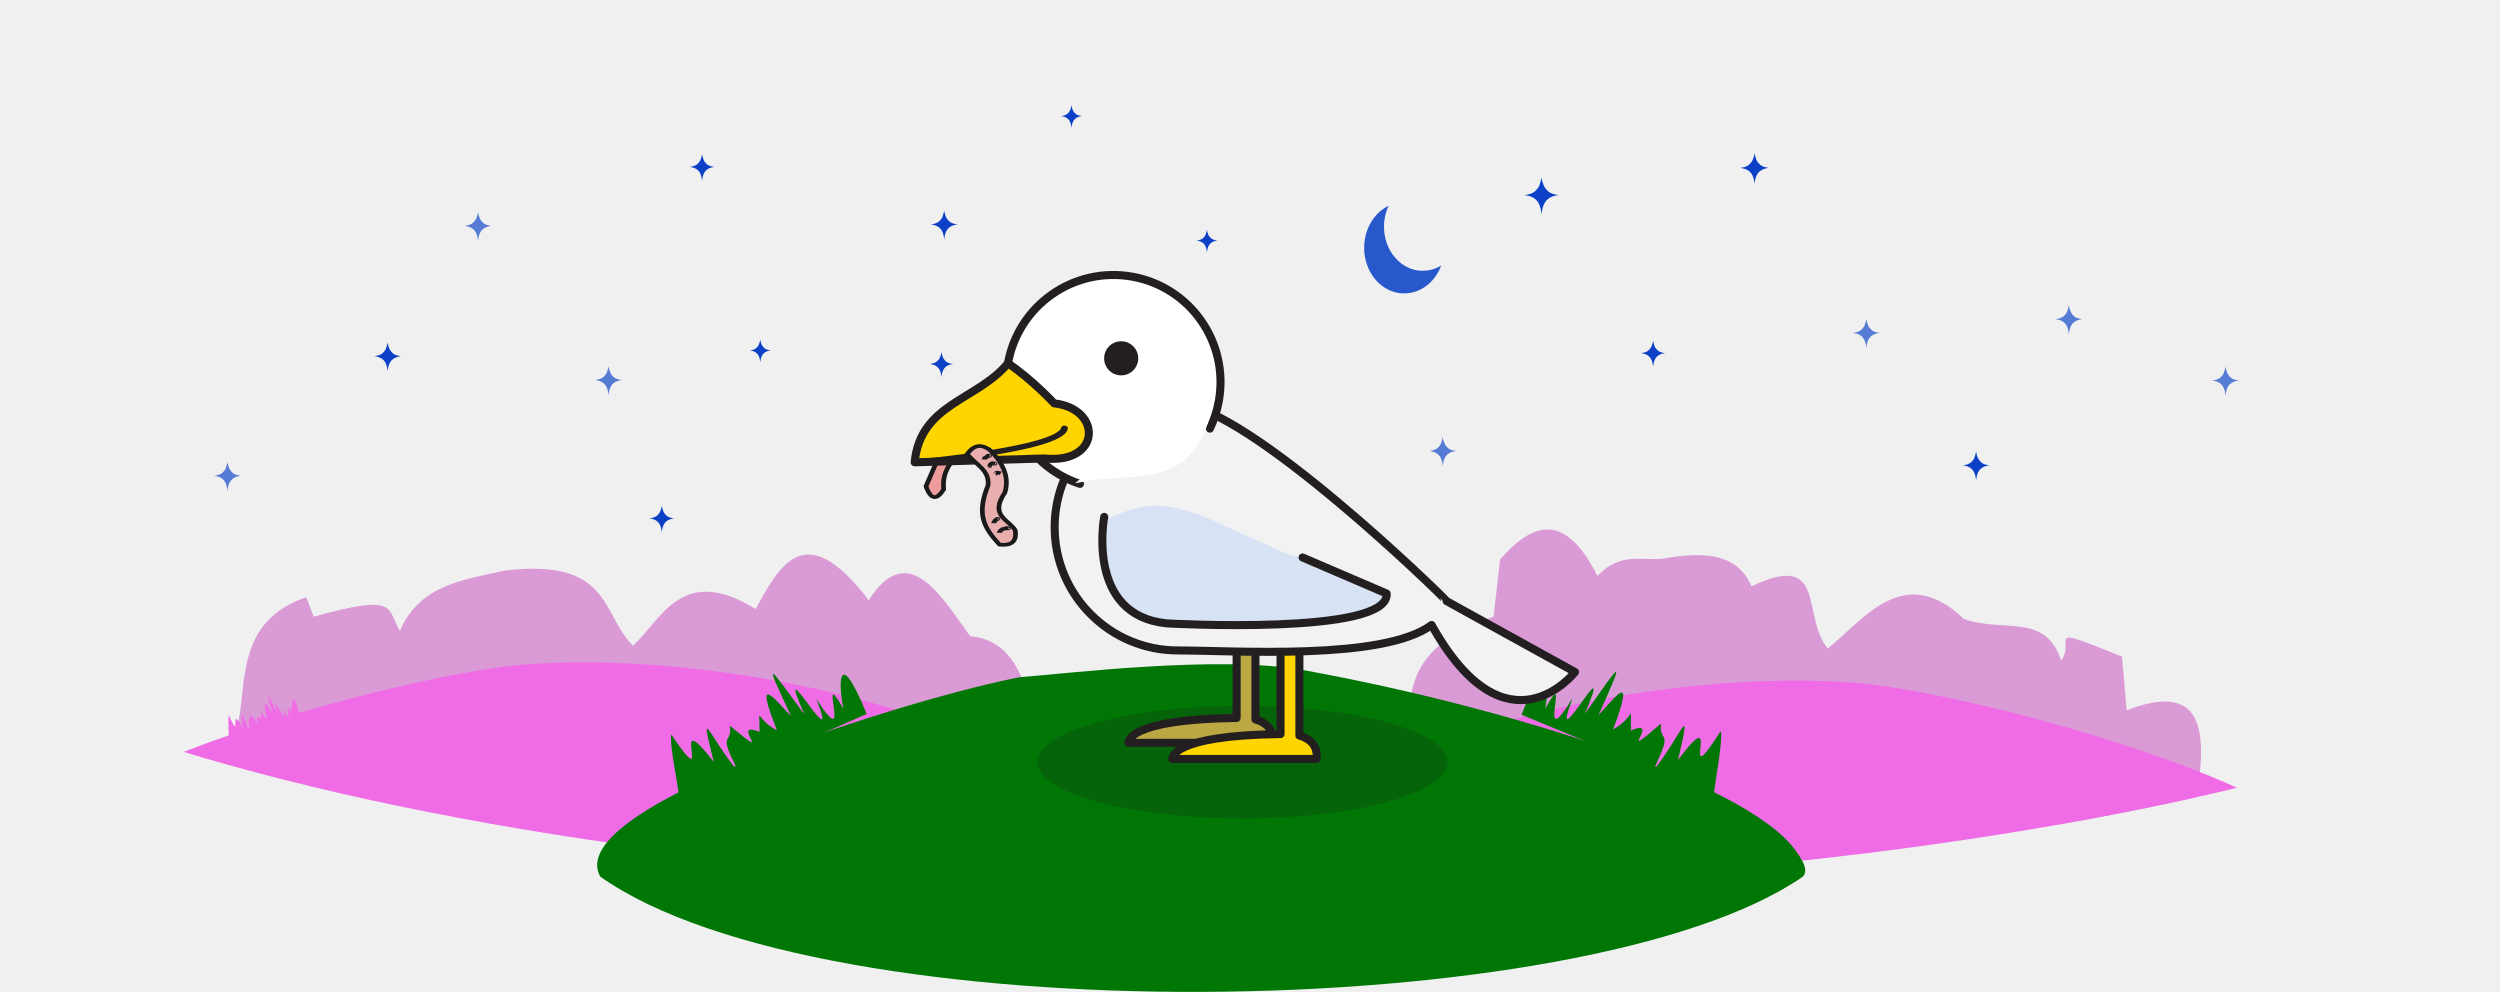
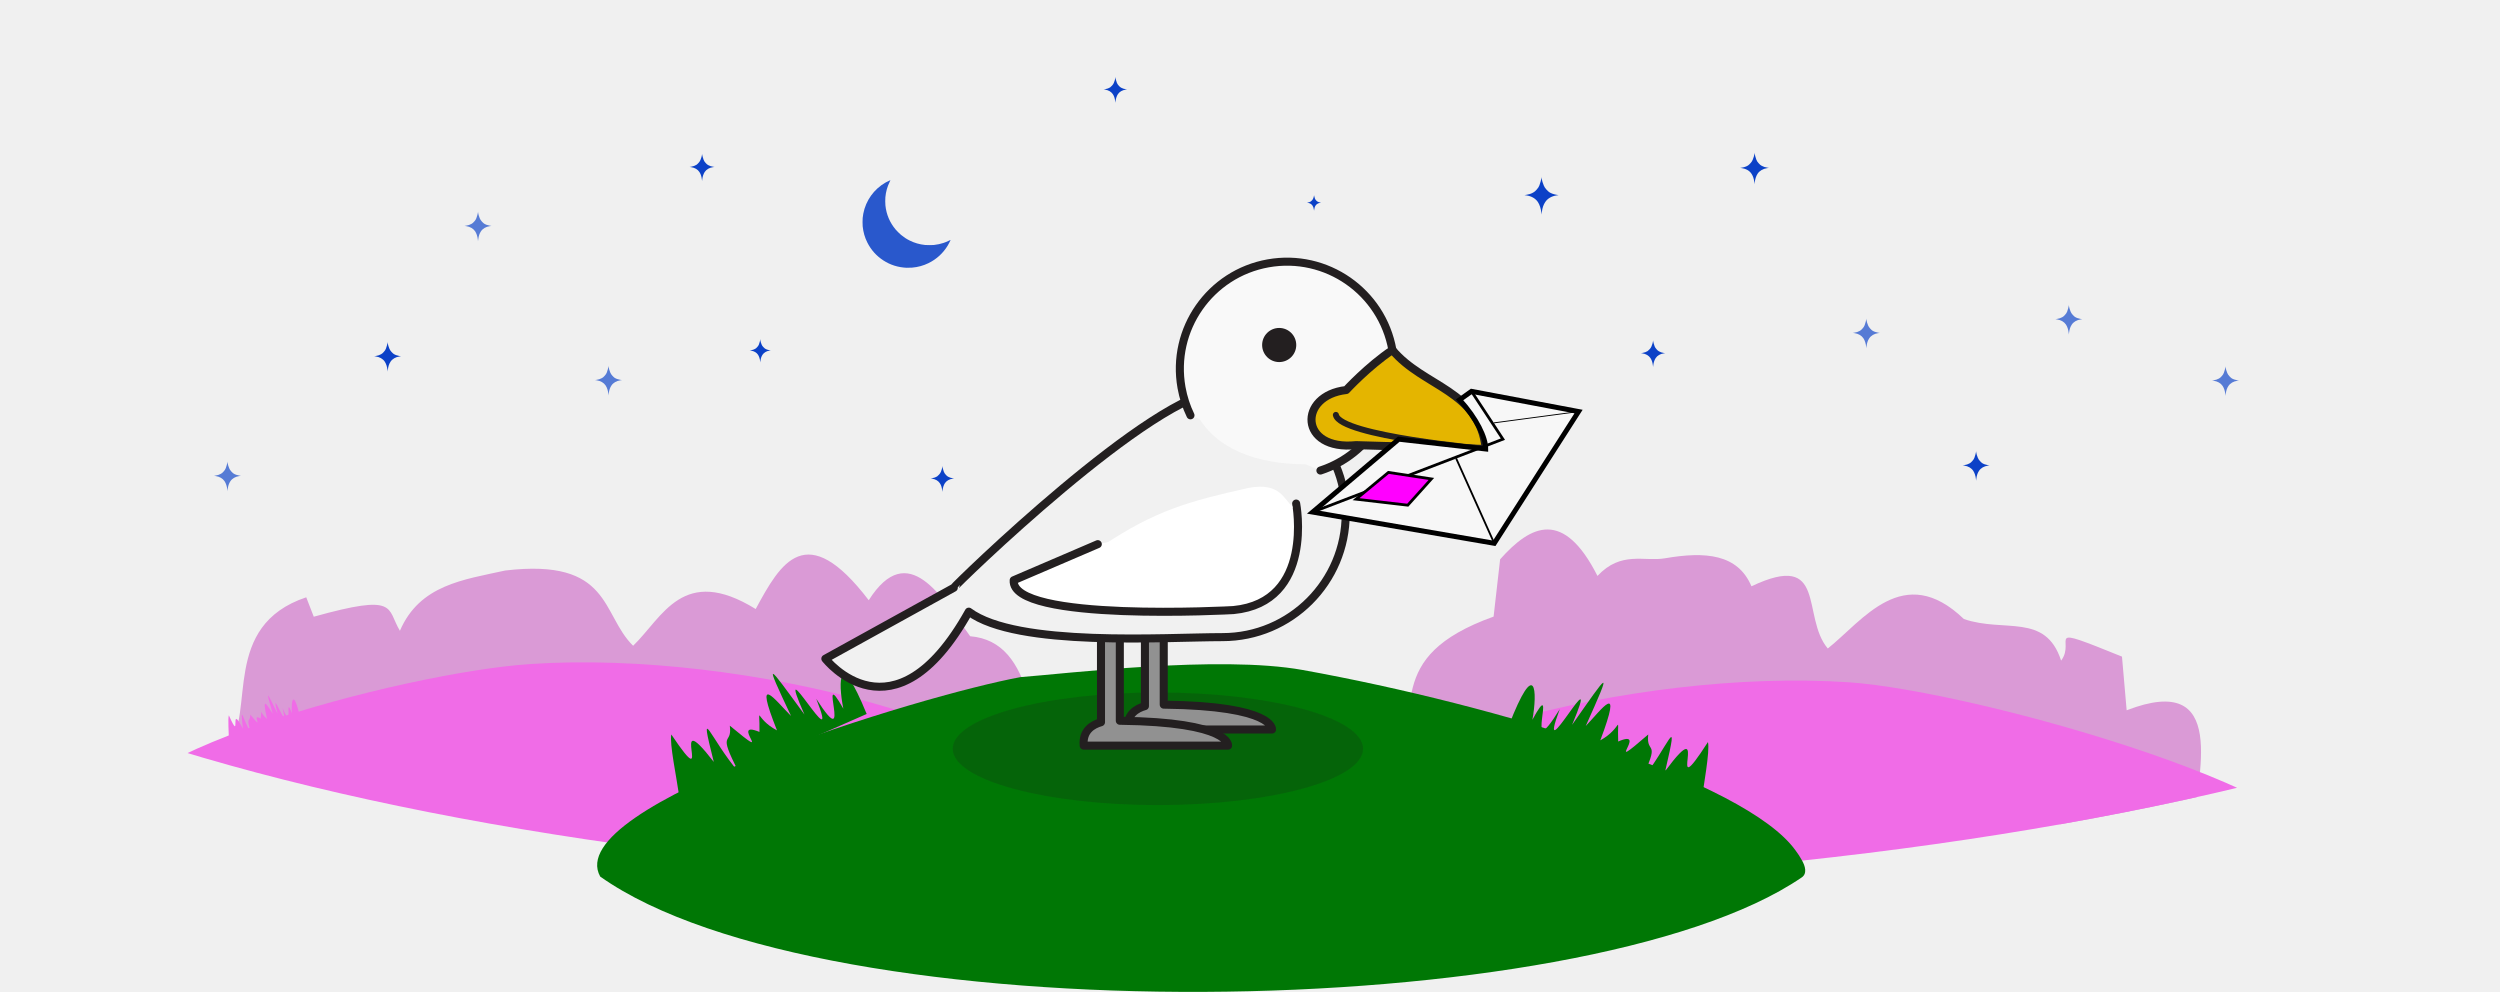
<svg xmlns="http://www.w3.org/2000/svg" width="158.585mm" height="62.92mm" version="1.1" viewBox="0 0 158.585 62.92" id="svg145">
  <defs id="defs11">
    <linearGradient id="linearGradient50606" x1="421.46" x2="458.99" y1="81.216" y2="80.958" gradientTransform="matrix(0.36219,-0.0075634,0.0085593,0.45242,-122.38,55.957)" gradientUnits="userSpaceOnUse">
      <stop stop-color="#d1a448" offset="0" id="stop1" />
      <stop stop-color="#9b7527" stop-opacity=".992" offset="1" id="stop2" />
    </linearGradient>
    <linearGradient id="linearGradient33560" x1="439.64" x2="412.56" y1="53.484" y2="53.871" gradientTransform="matrix(0.36219,-0.0075634,0.0085593,0.45242,-123.44,56.069)" gradientUnits="userSpaceOnUse">
      <stop stop-color="#96312a" offset="0" id="stop3" />
      <stop stop-color="#65211c" stop-opacity=".996" offset="1" id="stop4" />
    </linearGradient>
    <linearGradient id="linearGradient33562" x1="419.65" x2="452.28" y1="64.964" y2="65.351" gradientTransform="matrix(0.36219,-0.0071478,0.0085593,0.42756,-122.85,57.356)" gradientUnits="userSpaceOnUse">
      <stop stop-color="#c33f37" offset="0" id="stop5" />
      <stop stop-color="#b33a33" stop-opacity=".98" offset="1" id="stop6" />
    </linearGradient>
    <linearGradient id="linearGradient15121" x1="367.11" x2="367.22" y1="87.487" y2="90.811" gradientUnits="userSpaceOnUse">
      <stop stop-color="#916f6f" offset="0" id="stop7" />
      <stop stop-color="#685050" stop-opacity=".992" offset="1" id="stop8" />
    </linearGradient>
    <clipPath id="clipPath14">
      <ellipse transform="matrix(0.9996,0.028384,-0.013912,0.9999,0,0)" cx="106.13" cy="91.443" rx="117.86" ry="38.66" fill="#00ffff" stroke-width="0.322" id="ellipse8" />
    </clipPath>
    <filter id="filter37" x="0" y="0" width="1" height="1" color-interpolation-filters="sRGB">
      <feColorMatrix values="1 0 0 -0.186 -0 0 1 0 -0.186 -0 0 0 1 -0.186 -0 0 0 0 1 0" id="feColorMatrix8" />
    </filter>
    <filter id="filter38" x="-0.009" y="-0.008" width="1.017" height="1.008" color-interpolation-filters="sRGB">
      <feColorMatrix values="1 0 0 -0.186 -0 0 1 0 -0.186 -0 0 0 1 -0.186 -0 0 0 0 1 0" id="feColorMatrix9" />
    </filter>
    <filter id="filter39" x="0" y="0" width="1" height="1" color-interpolation-filters="sRGB">
      <feColorMatrix values="1 0 0 -0.156 -0 0 1 0 -0.156 -0 0 0 1 -0.156 -0 0 0 0 1 0" id="feColorMatrix10" />
    </filter>
    <filter id="filter40" x="-0.002" y="-0.001" width="1.004" height="1.003" color-interpolation-filters="sRGB">
      <feColorMatrix values="1 0 0 -0.156 -0 0 1 0 -0.156 -0 0 0 1 -0.156 -0 0 0 0 1 0" id="feColorMatrix11" />
    </filter>
  </defs>
  <g transform="matrix(0.8794169,0,0,1,-11.67426,-42.159)" style="mix-blend-mode:difference" id="g33">
    <ellipse cx="103.44" cy="70.321" rx="90.165" ry="28.162" fill-opacity="0.8" stroke-width="0.24" id="ellipse11" />
    <g transform="matrix(0.92895,-0.020679,0.012925,0.72824,6.7956,3.7091)" clip-path="url(#clipPath14)" fill="#32c63d" id="g16">
      <path d="m 80.205,119.5 c 0.783,-2.441 0.814,-1.175 0.656,-0.19 0.78,-1.756 -0.323,1.803 0.762,-0.354 -0.751,2.427 1.272,-2.153 0.332,0.564 1.046,-1.826 1.165,-2.081 0.377,0.052 0.445,-0.571 1.068,-1.639 0.396,0.517 0.642,-0.431 0.478,-0.979 0.494,0.055 0.883,-0.466 -0.516,1.208 0.834,-0.225 -0.08,0.76 0.385,0.107 -0.258,1.684 0.82,-1.218 1.152,-2.635 0.71,-0.383 1.361,-2.249 -0.091,1.458 1.195,-0.986 0.055,0.325 -0.147,1.538 -0.222,2.224" fill="#32c63d" stroke-opacity="0" id="path11" />
      <path d="m 23.066,118.44 c 2.126,-2.885 -0.434,-10.488 6.218,-12.782 l 0.561,1.707 c 6.613,-1.872 5.638,-0.581 6.669,1.415 1.596,-3.97 5.014,-4.304 8.244,-5.015 8.277,-0.863 7.39,4.034 9.84,6.833 2.333,-2.424 3.966,-6.993 9.558,-2.928 1.993,-3.972 4.021,-7.799 8.785,-0.517 3.146,-5.34 5.711,-0.057 7.828,3.358 5.09,0.63 4.705,8.577 6.31,15.75 z" fill="#16561a" stroke-width="0.322" id="path12" />
-       <path d="m 9.068,127.45 c -2.636,-6.32 27.569,-15.03 37.542,-15.489 16.721,-0.762 39.3,6.662 44.083,15.534 0.3,0.556 0.169,0.313 0.385,0.783 0.286,0.622 0.38,1.277 -0.005,1.581 -14.96,12.445 -66.933,11.824 -82.006,-2.41 z" fill="#008409" id="path13" />
+       <path d="M 14.12,125.564 C 11.483,119.243 36.637,112.42 46.61,111.961 c 16.721,-0.762 39.3,6.662 44.083,15.534 0.3,0.556 0.169,0.313 0.385,0.783 0.286,0.622 0.38,1.277 -0.005,1.581 -14.96,12.445 -53.265,11.987 -68.338,-2.248 z" fill="#008409" id="path13" />
      <path d="m 28.658,116.04 c -0.509,-2.559 -0.678,-1.312 -0.629,-0.308 -0.581,-1.88 0.124,1.843 -0.716,-0.49 0.48,2.539 -1.025,-2.363 -0.391,0.497 -0.838,-1.998 -0.927,-2.273 -0.379,-0.017 -0.379,-0.646 -0.879,-1.817 -0.448,0.439 -0.589,-0.543 -0.367,-1.056 -0.495,-0.036 -0.824,-0.622 0.38,1.29 -0.802,-0.375 -0.004,0.767 -0.393,0.035 0.073,1.714 -0.679,-1.355 -0.854,-2.819 -0.661,-0.508 -1.103,-2.475 -0.069,1.46 -1.076,-1.194 -0.09,0.312 -0.022,1.549 -0.022,2.242" fill="#008409" stroke-opacity="0" id="path14" />
      <path d="m 175.32,130.53 c 0.637,-5.357 3.063,-14.217 -4.875,-11.022 l -0.298,-4.683 c -6.345,-3.085 -3.494,-1.569 -4.729,0.215 -1.153,-4.227 -4.376,-2.532 -7.497,-3.837 -4.628,-5.196 -7.874,-0.048 -10.6,2.267 -2.049,-2.835 0.123,-8.568 -5.849,-5.585 -1.02,-2.839 -3.526,-3.15 -6.672,-2.63 -1.623,0.268 -3.396,-0.764 -5.267,1.387 -2.54,-5.873 -5.073,-4.645 -7.536,-1.66 l -0.576,4.974 c -8.861,3.295 -5.438,8.303 -7.939,12.966 z" fill="#16561a" stroke-width="0.322" id="path15" />
      <path d="m 185.95,134.06 c 2.81,-6.166 -27.129,-16.584 -37.082,-17.608 -16.687,-1.711 -39.454,4.425 -44.481,13.02 -0.315,0.538 -0.177,0.303 -0.407,0.761 -0.303,0.605 -0.415,1.255 -0.039,1.581 14.602,13.284 66.552,15.615 82.008,2.247 z" fill="#008409" id="path16" />
    </g>
    <g transform="translate(-0.69493,-5.1774)" fill="#fbc02d" style="mix-blend-mode:difference" id="g32">
-       <path d="m 115.156,65.949 c -0.543,-0.025 -1.034,-0.181 -1.471,-0.467 -0.441,-0.288 -0.779,-0.669 -1.015,-1.141 -0.159,-0.32 -0.251,-0.643 -0.291,-1.023 -0.01,-0.097 -0.01,-0.435 0,-0.527 0.013,-0.119 0.025,-0.202 0.04,-0.281 0.158,-0.827 0.669,-1.545 1.402,-1.968 0.069,-0.04 0.298,-0.154 0.309,-0.154 0.004,0 -0.018,0.051 -0.049,0.114 -0.15,0.31 -0.236,0.617 -0.271,0.972 -0.011,0.117 -0.01,0.405 0.003,0.524 0.062,0.577 0.274,1.077 0.644,1.524 0.066,0.08 0.259,0.272 0.343,0.341 0.183,0.151 0.344,0.257 0.545,0.357 0.313,0.156 0.614,0.243 0.974,0.283 0.095,0.01 0.469,0.01 0.553,2.07e-4 0.24,-0.029 0.411,-0.066 0.602,-0.129 0.121,-0.04 0.205,-0.075 0.337,-0.139 0.113,-0.055 0.119,-0.057 0.114,-0.042 -0.015,0.043 -0.128,0.263 -0.177,0.344 -0.293,0.487 -0.709,0.87 -1.216,1.118 -0.326,0.159 -0.67,0.254 -1.033,0.284 -0.085,0.007 -0.278,0.012 -0.343,0.009 z" opacity="0.792" stroke-width="0.007" id="path17" />
+       <path d="m 79.37,64.323 c -0.62,-0.025 -1.182,-0.181 -1.681,-0.467 -0.504,-0.288 -0.891,-0.669 -1.16,-1.141 -0.182,-0.32 -0.287,-0.643 -0.333,-1.023 -0.012,-0.097 -0.011,-0.435 0,-0.527 0.015,-0.119 0.029,-0.202 0.046,-0.281 0.181,-0.827 0.765,-1.545 1.602,-1.968 0.078,-0.04 0.341,-0.154 0.354,-0.154 0.004,0 -0.021,0.051 -0.056,0.114 -0.172,0.31 -0.27,0.617 -0.309,0.972 -0.013,0.117 -0.011,0.405 0.004,0.524 0.071,0.577 0.313,1.077 0.736,1.524 0.076,0.08 0.296,0.272 0.391,0.341 0.209,0.151 0.393,0.257 0.622,0.357 0.358,0.156 0.701,0.243 1.113,0.283 0.109,0.01 0.535,0.01 0.632,2.07e-4 0.275,-0.029 0.47,-0.066 0.688,-0.129 0.138,-0.04 0.234,-0.075 0.385,-0.139 0.129,-0.055 0.136,-0.057 0.13,-0.042 -0.017,0.043 -0.146,0.263 -0.202,0.344 -0.335,0.487 -0.811,0.87 -1.39,1.118 -0.372,0.159 -0.766,0.254 -1.18,0.284 -0.097,0.007 -0.317,0.012 -0.392,0.009 z" opacity="0.792" stroke-width="0.008" id="path17" />
      <path d="m 125.15,60.837 c -0.027,-0.26 -0.122,-0.519 -0.254,-0.691 -0.169,-0.22 -0.459,-0.368 -0.809,-0.412 l -0.156,-0.02 0.142,-0.02 c 0.193,-0.027 0.331,-0.067 0.481,-0.139 0.101,-0.049 0.153,-0.087 0.258,-0.191 0.111,-0.111 0.141,-0.151 0.2,-0.273 0.329,-0.821 -0.021,-0.679 0.314,0.014 0.05,0.101 0.09,0.155 0.184,0.249 0.066,0.066 0.16,0.143 0.207,0.171 0.125,0.073 0.315,0.134 0.509,0.164 l 0.169,0.026 -0.148,0.018 c -0.354,0.044 -0.648,0.195 -0.815,0.418 -0.133,0.178 -0.204,0.358 -0.245,0.631 l -0.025,0.167 z" opacity="0.909" stroke-width="0.015" id="path18" />
      <path d="M 68.8,70.26 C 68.784,70.1 68.725,69.94 68.643,69.834 68.539,69.698 68.36,69.607 68.144,69.58 L 68.048,69.567 68.135,69.555 c 0.119,-0.016 0.204,-0.041 0.297,-0.086 0.062,-0.03 0.094,-0.053 0.159,-0.118 0.069,-0.068 0.087,-0.093 0.123,-0.168 0.203,-0.506 -0.013,-0.419 0.194,0.009 0.031,0.062 0.055,0.095 0.114,0.153 0.041,0.041 0.098,0.088 0.128,0.105 0.077,0.045 0.194,0.083 0.314,0.101 l 0.104,0.016 -0.091,0.012 c -0.218,0.027 -0.399,0.12 -0.503,0.258 -0.082,0.11 -0.126,0.221 -0.151,0.389 l -0.016,0.103 z" opacity="0.909" stroke-width="0.012" id="path19" />
      <path d="m 41.921,70.818 c -0.021,-0.204 -0.096,-0.408 -0.2,-0.544 -0.133,-0.174 -0.361,-0.29 -0.637,-0.325 l -0.123,-0.015 0.111,-0.015 c 0.152,-0.021 0.26,-0.052 0.379,-0.109 0.08,-0.038 0.12,-0.068 0.203,-0.15 0.088,-0.087 0.111,-0.119 0.157,-0.215 0.259,-0.646 -0.016,-0.535 0.247,0.011 0.039,0.079 0.071,0.122 0.145,0.196 0.052,0.052 0.126,0.113 0.163,0.135 0.098,0.058 0.248,0.106 0.401,0.129 l 0.133,0.02 -0.117,0.014 c -0.279,0.035 -0.51,0.153 -0.642,0.329 -0.105,0.14 -0.16,0.282 -0.193,0.497 l -0.02,0.131 z" opacity="0.909" stroke-width="0.012" id="path20" />
-       <path d="m 81.89,71.2 c 0.018,-0.178 0.084,-0.356 0.174,-0.474 0.116,-0.151 0.315,-0.252 0.555,-0.283 L 82.727,70.429 82.63,70.416 c -0.132,-0.018 -0.227,-0.046 -0.33,-0.095 -0.07,-0.033 -0.105,-0.059 -0.177,-0.131 -0.076,-0.076 -0.097,-0.104 -0.137,-0.187 -0.226,-0.563 0.014,-0.466 -0.216,0.009 -0.034,0.069 -0.062,0.106 -0.127,0.171 -0.046,0.045 -0.11,0.098 -0.142,0.117 -0.086,0.05 -0.216,0.092 -0.35,0.112 l -0.116,0.017 0.102,0.013 c 0.243,0.031 0.444,0.134 0.559,0.287 0.092,0.122 0.14,0.246 0.168,0.433 l 0.017,0.114 z" opacity="0.909" stroke-width="0.01" id="path21" />
+       <path d="m 81.956,78.458 c 0.018,-0.178 0.084,-0.356 0.174,-0.474 0.116,-0.151 0.315,-0.252 0.555,-0.283 l 0.107,-0.014 -0.097,-0.013 c -0.132,-0.018 -0.227,-0.046 -0.33,-0.095 -0.07,-0.033 -0.105,-0.059 -0.177,-0.131 -0.076,-0.076 -0.097,-0.104 -0.137,-0.187 -0.226,-0.563 0.014,-0.466 -0.216,0.009 -0.034,0.069 -0.062,0.106 -0.127,0.171 -0.046,0.045 -0.11,0.098 -0.142,0.117 -0.086,0.05 -0.216,0.092 -0.35,0.112 l -0.116,0.017 0.102,0.013 c 0.243,0.031 0.444,0.134 0.559,0.287 0.092,0.122 0.14,0.246 0.168,0.433 l 0.017,0.114 z" opacity="0.909" stroke-width="0.01" id="path21" />
      <path d="m 64.621,58.743 c 0.019,-0.189 0.088,-0.377 0.185,-0.502 0.123,-0.16 0.333,-0.267 0.588,-0.3 l 0.114,-0.015 -0.103,-0.014 c -0.14,-0.019 -0.24,-0.048 -0.35,-0.101 -0.074,-0.035 -0.111,-0.063 -0.187,-0.139 -0.081,-0.08 -0.103,-0.11 -0.145,-0.198 -0.239,-0.597 0.015,-0.494 -0.228,0.01 -0.036,0.073 -0.065,0.113 -0.134,0.181 -0.048,0.048 -0.116,0.104 -0.151,0.124 -0.091,0.053 -0.229,0.098 -0.37,0.119 l -0.123,0.019 0.108,0.014 c 0.258,0.032 0.471,0.142 0.592,0.304 0.097,0.129 0.148,0.26 0.178,0.459 l 0.018,0.121 z" opacity="0.909" stroke-width="0.016" id="path22" />
      <path d="m 140.54,58.93 c 0.022,-0.218 0.102,-0.436 0.214,-0.58 0.142,-0.185 0.385,-0.309 0.68,-0.347 l 0.131,-0.017 -0.119,-0.016 c -0.162,-0.022 -0.278,-0.056 -0.404,-0.117 -0.085,-0.041 -0.128,-0.073 -0.216,-0.16 -0.094,-0.093 -0.119,-0.127 -0.168,-0.229 -0.276,-0.69 0.017,-0.571 -0.264,0.012 -0.042,0.085 -0.075,0.13 -0.155,0.209 -0.056,0.056 -0.134,0.12 -0.174,0.144 -0.105,0.062 -0.265,0.113 -0.428,0.137 l -0.142,0.021 0.125,0.016 c 0.298,0.037 0.544,0.164 0.685,0.351 0.112,0.149 0.171,0.301 0.206,0.53 l 0.021,0.14 z" opacity="0.909" stroke-width="0.021" id="path23" />
      <path d="m 133.22,70.536 c 0.019,-0.184 0.086,-0.367 0.18,-0.49 0.12,-0.156 0.325,-0.261 0.573,-0.292 l 0.111,-0.014 -0.1,-0.014 c -0.136,-0.019 -0.234,-0.047 -0.341,-0.099 -0.072,-0.035 -0.108,-0.061 -0.183,-0.135 -0.079,-0.078 -0.1,-0.107 -0.142,-0.193 -0.233,-0.582 0.014,-0.481 -0.223,0.01 -0.035,0.071 -0.064,0.11 -0.131,0.176 -0.047,0.047 -0.113,0.101 -0.147,0.121 -0.088,0.052 -0.223,0.095 -0.361,0.116 l -0.12,0.018 0.105,0.013 c 0.251,0.031 0.459,0.138 0.578,0.296 0.095,0.126 0.144,0.254 0.174,0.447 l 0.018,0.118 z" opacity="0.909" stroke-width="0.016" id="path24" />
      <path d="m 156.5,77.742 c -0.021,-0.204 -0.096,-0.408 -0.2,-0.544 -0.133,-0.174 -0.361,-0.29 -0.637,-0.325 l -0.123,-0.015 0.111,-0.015 c 0.152,-0.021 0.26,-0.052 0.379,-0.109 0.08,-0.038 0.12,-0.068 0.203,-0.15 0.088,-0.087 0.111,-0.119 0.157,-0.215 0.259,-0.646 -0.016,-0.535 0.247,0.011 0.039,0.079 0.071,0.122 0.145,0.196 0.052,0.052 0.126,0.113 0.163,0.135 0.098,0.058 0.248,0.106 0.401,0.129 l 0.133,0.02 -0.117,0.014 c -0.279,0.035 -0.51,0.153 -0.642,0.329 -0.105,0.14 -0.16,0.282 -0.193,0.497 l -0.02,0.131 z" opacity="0.909" stroke-width="0.012" id="path25" />
      <g fill-opacity="0.672" stroke-width="0.012" id="g31">
        <path d="m 163.19,68.468 c -0.021,-0.204 -0.096,-0.408 -0.2,-0.544 -0.133,-0.173 -0.361,-0.29 -0.637,-0.325 l -0.123,-0.016 0.112,-0.015 c 0.152,-0.021 0.26,-0.052 0.379,-0.109 0.08,-0.038 0.12,-0.068 0.203,-0.15 0.088,-0.087 0.111,-0.119 0.157,-0.215 0.259,-0.646 -0.016,-0.535 0.247,0.011 0.039,0.079 0.071,0.122 0.145,0.196 0.052,0.052 0.126,0.113 0.163,0.135 0.098,0.058 0.248,0.106 0.401,0.129 l 0.133,0.02 -0.117,0.014 c -0.279,0.035 -0.51,0.153 -0.642,0.329 -0.105,0.14 -0.16,0.282 -0.193,0.497 l -0.02,0.131 z" opacity="0.909" id="path26" />
        <path d="m 148.58,69.338 c -0.021,-0.204 -0.096,-0.408 -0.2,-0.544 -0.133,-0.173 -0.361,-0.29 -0.637,-0.325 l -0.123,-0.016 0.112,-0.015 c 0.152,-0.021 0.26,-0.052 0.379,-0.109 0.08,-0.038 0.12,-0.068 0.203,-0.15 0.088,-0.087 0.111,-0.119 0.157,-0.215 0.259,-0.646 -0.016,-0.535 0.247,0.011 0.039,0.079 0.071,0.122 0.145,0.196 0.052,0.052 0.126,0.113 0.163,0.135 0.098,0.058 0.248,0.106 0.401,0.129 l 0.133,0.02 -0.117,0.014 c -0.279,0.035 -0.51,0.153 -0.642,0.329 -0.105,0.14 -0.16,0.282 -0.193,0.497 l -0.02,0.131 z" opacity="0.909" id="path27" />
        <path d="M 57.853,72.33 C 57.832,72.126 57.757,71.922 57.653,71.786 57.52,71.613 57.292,71.497 57.016,71.462 l -0.123,-0.016 0.112,-0.015 c 0.152,-0.021 0.26,-0.052 0.379,-0.109 0.08,-0.038 0.12,-0.068 0.203,-0.15 0.088,-0.087 0.111,-0.119 0.157,-0.215 0.259,-0.646 -0.016,-0.535 0.247,0.011 0.039,0.079 0.071,0.122 0.145,0.196 0.052,0.052 0.126,0.113 0.163,0.135 0.098,0.058 0.248,0.106 0.401,0.129 l 0.133,0.02 -0.117,0.014 c -0.279,0.035 -0.51,0.153 -0.642,0.329 -0.105,0.14 -0.16,0.282 -0.193,0.497 l -0.02,0.131 z" opacity="0.909" id="path28" />
        <path d="M 30.366,78.403 C 30.345,78.199 30.27,77.995 30.166,77.859 30.033,77.686 29.805,77.57 29.529,77.535 l -0.123,-0.016 0.112,-0.015 c 0.152,-0.021 0.26,-0.052 0.379,-0.109 0.08,-0.038 0.12,-0.068 0.203,-0.15 0.088,-0.087 0.111,-0.119 0.157,-0.215 0.259,-0.646 -0.016,-0.535 0.247,0.011 0.039,0.079 0.071,0.122 0.145,0.196 0.052,0.052 0.126,0.113 0.163,0.135 0.098,0.058 0.248,0.106 0.401,0.129 l 0.133,0.02 -0.117,0.014 c -0.279,0.035 -0.51,0.153 -0.642,0.329 -0.105,0.14 -0.16,0.282 -0.193,0.497 l -0.02,0.131 z" opacity="0.909" id="path29" />
        <path d="M 48.44,62.55 C 48.419,62.346 48.344,62.142 48.24,62.006 48.107,61.833 47.879,61.717 47.603,61.682 l -0.123,-0.016 0.112,-0.015 c 0.152,-0.021 0.26,-0.052 0.379,-0.109 0.08,-0.038 0.12,-0.068 0.203,-0.15 0.088,-0.087 0.111,-0.119 0.157,-0.215 0.259,-0.646 -0.016,-0.535 0.247,0.011 0.039,0.079 0.071,0.122 0.145,0.196 0.052,0.052 0.126,0.113 0.163,0.135 0.098,0.058 0.248,0.106 0.401,0.129 l 0.133,0.02 -0.117,0.014 c -0.279,0.035 -0.51,0.153 -0.642,0.329 -0.105,0.14 -0.16,0.282 -0.193,0.497 l -0.02,0.131 z" opacity="0.909" id="path30" />
        <path d="m 174.49,72.36 c -0.021,-0.204 -0.096,-0.408 -0.2,-0.544 -0.133,-0.173 -0.361,-0.29 -0.637,-0.325 l -0.123,-0.016 0.112,-0.015 c 0.152,-0.021 0.26,-0.052 0.379,-0.109 0.08,-0.038 0.12,-0.068 0.203,-0.15 0.088,-0.087 0.111,-0.119 0.157,-0.215 0.259,-0.646 -0.016,-0.535 0.247,0.011 0.039,0.079 0.071,0.122 0.145,0.196 0.052,0.052 0.126,0.113 0.163,0.135 0.098,0.058 0.248,0.106 0.401,0.129 l 0.133,0.02 -0.117,0.014 c -0.279,0.035 -0.51,0.153 -0.642,0.329 -0.105,0.14 -0.16,0.282 -0.193,0.497 l -0.02,0.131 z" opacity="0.909" id="path31" />
-         <path d="m 118.027,76.829 c -0.021,-0.204 -0.096,-0.408 -0.2,-0.544 -0.133,-0.173 -0.361,-0.29 -0.637,-0.325 l -0.123,-0.016 0.112,-0.015 c 0.152,-0.021 0.26,-0.052 0.379,-0.109 0.08,-0.038 0.12,-0.068 0.203,-0.15 0.088,-0.087 0.111,-0.119 0.157,-0.215 0.259,-0.646 -0.016,-0.535 0.247,0.011 0.039,0.079 0.071,0.122 0.145,0.196 0.052,0.052 0.126,0.113 0.163,0.135 0.098,0.058 0.248,0.106 0.401,0.129 l 0.133,0.02 -0.117,0.014 c -0.279,0.035 -0.51,0.153 -0.642,0.329 -0.105,0.14 -0.16,0.282 -0.193,0.497 l -0.02,0.131 z" opacity="0.909" id="path34" />
      </g>
-       <path d="m 61.716,81.04 c 0.019,-0.189 0.088,-0.377 0.185,-0.502 0.123,-0.16 0.333,-0.267 0.588,-0.3 l 0.114,-0.015 -0.103,-0.014 c -0.14,-0.019 -0.24,-0.048 -0.35,-0.101 -0.074,-0.035 -0.111,-0.063 -0.187,-0.139 -0.081,-0.08 -0.103,-0.11 -0.145,-0.198 -0.239,-0.597 0.015,-0.494 -0.228,0.01 -0.036,0.073 -0.065,0.113 -0.134,0.181 -0.048,0.048 -0.116,0.104 -0.151,0.124 -0.091,0.053 -0.229,0.098 -0.37,0.119 l -0.123,0.019 0.108,0.014 c 0.258,0.032 0.471,0.142 0.592,0.304 0.097,0.129 0.148,0.26 0.178,0.459 l 0.018,0.121 z" opacity="0.909" stroke-width="0.016" id="path9" />
-       <path d="m 101.021,63.292 c -0.016,-0.16 -0.075,-0.32 -0.157,-0.426 -0.104,-0.136 -0.283,-0.227 -0.499,-0.254 l -0.096,-0.012 0.087,-0.012 c 0.119,-0.016 0.204,-0.041 0.297,-0.086 0.062,-0.03 0.094,-0.053 0.159,-0.118 0.069,-0.068 0.087,-0.093 0.123,-0.168 0.203,-0.506 -0.013,-0.419 0.194,0.009 0.031,0.062 0.055,0.095 0.114,0.153 0.041,0.041 0.098,0.088 0.128,0.105 0.077,0.045 0.194,0.083 0.314,0.101 l 0.104,0.016 -0.091,0.012 c -0.218,0.027 -0.399,0.12 -0.503,0.258 -0.082,0.11 -0.126,0.221 -0.151,0.389 l -0.016,0.103 z" opacity="0.909" stroke-width="0.012" id="path10" />
-       <path d="m 91.249,55.395 c -0.016,-0.16 -0.075,-0.32 -0.157,-0.426 -0.104,-0.136 -0.283,-0.227 -0.499,-0.254 l -0.096,-0.012 0.087,-0.012 c 0.119,-0.016 0.204,-0.041 0.297,-0.086 0.062,-0.03 0.094,-0.053 0.159,-0.118 0.069,-0.068 0.087,-0.093 0.123,-0.168 0.203,-0.506 -0.013,-0.419 0.194,0.009 0.031,0.062 0.055,0.095 0.114,0.153 0.041,0.041 0.098,0.088 0.128,0.105 0.077,0.045 0.194,0.083 0.314,0.101 l 0.104,0.016 -0.091,0.012 c -0.218,0.027 -0.399,0.12 -0.503,0.258 -0.082,0.11 -0.126,0.221 -0.151,0.389 l -0.016,0.103 z" opacity="0.909" stroke-width="0.012" id="path32" />
-       <path d="m 82.066,62.457 c -0.021,-0.204 -0.096,-0.408 -0.2,-0.544 -0.133,-0.174 -0.361,-0.29 -0.637,-0.325 l -0.123,-0.015 0.111,-0.015 c 0.152,-0.021 0.26,-0.052 0.379,-0.109 0.08,-0.038 0.12,-0.068 0.203,-0.15 0.088,-0.087 0.111,-0.119 0.157,-0.215 0.259,-0.646 -0.016,-0.535 0.247,0.011 0.039,0.079 0.071,0.122 0.145,0.196 0.052,0.052 0.126,0.113 0.163,0.135 0.098,0.058 0.248,0.106 0.401,0.129 l 0.133,0.02 -0.117,0.014 c -0.279,0.035 -0.51,0.153 -0.642,0.329 -0.105,0.14 -0.16,0.282 -0.193,0.497 l -0.02,0.131 z" opacity="0.909" stroke-width="0.012" id="path33" />
+       <path d="m 94.435,53.78 c 0.018,-0.178 0.084,-0.356 0.174,-0.474 0.116,-0.151 0.315,-0.252 0.555,-0.283 l 0.107,-0.014 -0.097,-0.013 c -0.132,-0.018 -0.227,-0.046 -0.33,-0.095 -0.07,-0.033 -0.105,-0.059 -0.177,-0.131 -0.076,-0.076 -0.097,-0.104 -0.137,-0.187 -0.226,-0.563 0.014,-0.466 -0.216,0.009 -0.034,0.069 -0.062,0.106 -0.127,0.171 -0.046,0.045 -0.11,0.098 -0.142,0.117 -0.086,0.05 -0.216,0.092 -0.35,0.112 l -0.116,0.017 0.102,0.013 c 0.243,0.031 0.444,0.134 0.559,0.287 0.092,0.122 0.14,0.246 0.168,0.433 l 0.017,0.114 z" opacity="0.909" stroke-width="0.01" id="path35" />
+       <path d="m 108.76,60.662 c 0.011,-0.109 0.051,-0.217 0.106,-0.289 0.071,-0.092 0.192,-0.154 0.339,-0.173 l 0.065,-0.008 -0.059,-0.008 c -0.081,-0.011 -0.138,-0.028 -0.201,-0.058 -0.042,-0.02 -0.064,-0.036 -0.108,-0.08 -0.047,-0.046 -0.059,-0.063 -0.084,-0.114 -0.138,-0.343 0.009,-0.284 -0.131,0.006 -0.021,0.042 -0.038,0.065 -0.077,0.104 -0.028,0.028 -0.067,0.06 -0.087,0.072 -0.052,0.031 -0.132,0.056 -0.213,0.068 l -0.071,0.011 0.062,0.008 c 0.148,0.019 0.271,0.081 0.341,0.175 0.056,0.074 0.085,0.15 0.102,0.264 l 0.011,0.07 z" opacity="0.909" stroke-width="0.006" id="path36" />
    </g>
  </g>
  <g transform="translate(-27.47663,-42.159)" id="g58">
    <g transform="matrix(0.92895,-0.020679,0.012925,0.72824,55.479,5.1355)" fill="#007705" id="g56">
      <path d="m 9.068,127.45 c -2.636,-6.32 22.213,-15.177 28.941,-16.552 3.034,-0.197 13.556,-1.554 19.268,-0.07 13.261,3.444 30.074,10.467 33.417,16.669 0.3,0.556 0.169,0.313 0.385,0.783 0.286,0.622 0.38,1.277 -0.005,1.581 -14.96,12.445 -66.933,11.824 -82.006,-2.41 z" id="path54" />
      <path d="m 27.454,113.811 c -1.818,-5.974 -1.935,-2.906 -1.586,-0.506 -1.834,-4.313 0.724,4.396 -1.837,-0.911 1.743,5.939 -3.014,-5.309 -0.825,1.345 -2.478,-4.499 -2.758,-5.128 -0.916,0.101 -1.061,-1.415 -2.536,-4.049 -0.977,1.227 -1.543,-1.088 -1.128,-2.407 -1.199,0.1 -2.127,-1.189 1.212,2.965 -2.017,-0.603 0.168,1.849 -0.938,0.234 0.572,4.102 -1.948,-3.009 -2.708,-6.471 -1.709,-0.976 -3.229,-5.549 0.173,3.543 -2.866,-2.473 -0.144,0.785 0.307,3.742 0.466,5.411" stroke-opacity="0" id="path55" style="stroke-width:2.426" />
-       <path d="m 72.154,115.147 c 1.933,-6.028 2.009,-2.903 1.621,-0.47 1.925,-4.337 -0.797,4.453 1.882,-0.875 -1.855,5.994 3.14,-5.317 0.821,1.392 2.584,-4.509 2.877,-5.14 0.93,0.129 1.099,-1.41 2.637,-4.049 0.978,1.276 1.585,-1.064 1.181,-2.417 1.219,0.136 2.181,-1.15 -1.275,2.984 2.061,-0.557 -0.197,1.876 0.952,0.264 -0.638,4.158 2.024,-3.007 2.846,-6.509 1.753,-0.945 3.362,-5.555 -0.225,3.601 2.951,-2.436 0.136,0.803 -0.364,3.799 -0.548,5.492" stroke-opacity="0" id="path56" style="stroke-width:2.47" />
+       <path d="m 71.266,116.079 c 1.933,-6.028 2.009,-2.903 1.621,-0.47 1.925,-4.337 -0.797,4.453 1.882,-0.875 -1.855,5.994 3.14,-5.317 0.821,1.392 2.584,-4.509 2.877,-5.14 0.93,0.129 1.099,-1.41 2.637,-4.049 0.978,1.276 1.585,-1.064 1.181,-2.417 1.219,0.136 2.181,-1.15 -1.275,2.984 2.061,-0.557 -0.197,1.876 0.952,0.264 -0.638,4.158 2.024,-3.007 2.846,-6.509 1.753,-0.945 3.362,-5.555 -0.225,3.601 2.951,-2.436 0.136,0.803 -0.364,3.799 -0.548,5.492" stroke-opacity="0" id="path56" style="stroke-width:2.47" />
    </g>
  </g>
-   <g id="g20" transform="matrix(-0.92895,-0.020679,-0.012925,0.72824,122.3544,-30.47595)">
-     <path style="opacity:0.2;fill:#1a1a1a;fill-opacity:1;stroke-width:0.132" d="m 59.351,109.917 c -0.038,2.705 -6.339,4.725 -14.074,4.506 -7.735,-0.22 -13.975,-2.596 -13.937,-5.301 0.038,-2.705 6.339,-4.725 14.074,-4.505 7.735,0.22 13.975,2.596 13.937,5.301 z" id="path4" />
-     <path style="fill:#ed9b9b;fill-opacity:1;stroke:#1a1a1a;stroke-width:0.322" d="m 65.621,84.029 c 0.405,0.813 0.525,1.421 0.451,2.325 0.426,0.895 0.836,1.024 1.212,-0.235 l -0.666,-2.061" id="path3" />
-     <path style="fill:#bca843;fill-opacity:1;stroke:#231f20;stroke-width:4;stroke-linecap:round;stroke-linejoin:round;stroke-miterlimit:10" stroke-miterlimit="10" d="m -2851.968,-2745.431 v -42.16 c 0,-2.578 2.096,-4.675 4.674,-4.675 2.576,0 4.672,2.097 4.672,4.675 v 41.431 c 55.233,0.631 53.779,12.346 53.779,12.346 h -71.706 c -0.715,-7.505 4.48,-10.457 8.581,-11.617 z" id="path13004" transform="matrix(0.1374458,0.00390289,-0.00243943,0.1753272,429.8055,598.2587)" />
-     <path style="fill:#ffd500;fill-opacity:1;stroke:#231f20;stroke-width:4;stroke-linecap:round;stroke-linejoin:round;stroke-miterlimit:10" stroke-miterlimit="10" d="m -2873.788,-2737.424 v -42.16 c 0,-2.579 2.096,-4.674 4.675,-4.674 2.583,0 4.679,2.095 4.679,4.674 v 41.426 c 55.227,0.636 53.772,12.352 53.772,12.352 h -71.705 c -0.718,-7.507 4.482,-10.457 8.579,-11.618 z" id="path13006" transform="matrix(0.1374458,0.00390289,-0.00243943,0.1753272,429.8055,598.2587)" />
-     <path style="fill:#f2f2f2;stroke:#231f20;stroke-width:4;stroke-linecap:round;stroke-linejoin:round;stroke-miterlimit:10" stroke-miterlimit="10" d="m -2946.901,-2804.193 c -0.069,-0.612 99.626,-97.947 133.433,-97.947 33.802,0 61.219,27.413 61.219,61.221 0,33.816 -27.417,61.23 -61.219,61.23 -28.163,0 -102.046,5.157 -125.971,-12.646 -37.363,66.929 -71.234,23.368 -71.234,23.368 z" id="path13008" transform="matrix(0.1374458,0.00390289,-0.00243943,0.1753272,429.8055,598.2587)" />
-     <path style="fill:#ffffff;stroke:#231f20;stroke-width:4;stroke-linecap:round;stroke-linejoin:round;stroke-miterlimit:10" stroke-miterlimit="10" d="m -2764.814,-2862.416 c 24.788,-8.118 40.457,-33.453 35.755,-59.871 -5.164,-28.92 -32.781,-48.184 -61.703,-43.031 -28.925,5.157 -48.182,32.775 -43.032,61.701 0.872,4.893 2.388,9.508 4.447,13.771" id="path13010" transform="matrix(0.1374458,0.00390289,-0.00243943,0.1753272,429.8055,598.2587)" />
-     <path style="fill:#ffd500;fill-opacity:1;stroke:#231f20;stroke-width:4;stroke-linecap:round;stroke-linejoin:round;stroke-miterlimit:10" stroke-miterlimit="10" d="m -2747.106,-2875.033 c -28.349,2.932 -28.914,-24.668 -4.88,-27.371 0,0 10.768,-11.717 22.927,-19.883 15.36,18.48 43.516,19.977 46.341,49.161 z" id="path13012" transform="matrix(0.1374458,0.00390289,-0.00243943,0.1753272,429.8055,598.2587)" />
-     <path style="fill:#d7e3f4;stroke:#231f20;stroke-width:4;stroke-linecap:round;stroke-linejoin:round;stroke-miterlimit:10" stroke-miterlimit="10" d="m -2776.862,-2846.019 c 0,0 9.356,48.997 -31.167,52.895 0,0 -110.677,6.229 -109.108,-14.807 l 41.761,-17.929" id="path13014" transform="matrix(0.1374458,0.00390289,-0.00243943,0.1753272,429.8055,598.2587)" />
-     <circle style="fill:#231f20" cx="-2785.287" cy="-2924.76" r="8.473" id="circle13016" transform="matrix(0.1374458,0.00390289,-0.00243943,0.1753272,429.8055,598.2587)" />
-     <path style="opacity:1;fill:#d7e3f4;fill-opacity:1;stroke-width:2.071" d="m -2873.562,-2824.863 45.167,-20.505 c 23.554,-9.45 33.277,-6.973 49.405,0.091 l -1.613,16.091 z" id="path1" transform="matrix(0.1374458,0.00390289,-0.00243943,0.1753272,429.8055,598.2587)" />
-     <path style="fill:#ffffff;fill-opacity:1;stroke:#ffffff;stroke-width:2.071;stroke-opacity:1" d="m -2827.19,-2892.627 c 9.799,31.373 38.319,23.742 61.075,28.121 l -14.06,-11.864 z" id="path20-5" transform="matrix(0.1374458,0.00390289,-0.00243943,0.1753272,429.8055,598.2587)" />
-     <path style="fill:none;stroke:#231f20;stroke-width:0.466;stroke-linecap:round;stroke-linejoin:round;stroke-miterlimit:10" stroke-miterlimit="10" d="m 68.086,84.051 c 0,0 -9.92,-1.398 -10.187,-3.255" id="path14352" />
-     <path style="fill:#e9afaf;fill-opacity:1;stroke:#1a1a1a;stroke-width:0.322" d="m 63.001,82.796 c -0.842,0.979 -1.443,2.248 -1.109,3.726 1.057,2.067 -0.332,2.34 -0.755,3.254 -0.148,1.101 0.354,1.348 1.055,1.282 1.097,-1.457 1.622,-2.592 0.857,-5.139 -0.097,-1.338 0.824,-1.728 1.457,-2.695 -0.539,-0.958 -1.026,-0.792 -1.504,-0.428 z" id="path2" />
-     <path style="fill:none;fill-opacity:1;stroke:#1a1a1a;stroke-width:0.322" d="m 61.601,89.618 c 0.02,5.72e-4 0.06,0.027 0.06,0.002 3.57e-4,-0.026 -0.08,0.004 -0.06,-0.002 0.01,-0.003 0.165,-0.036 0.181,-0.014 0.008,0.01 0.005,0.031 0.015,0.039 0.022,0.019 0.081,-0.009 0.106,0.003 0.007,0.003 0.008,0.017 0.015,0.02 0.046,0.021 0.075,0.021 0.12,0.061 0.031,0.027 0.057,0.077 0.089,0.099 0.004,0.003 0.012,-0.004 0.015,4.28e-4 0.007,0.009 0.056,0.133 0.059,0.137 0.009,0.012 0.03,0.014 0.029,0.059" id="path5" />
-     <path style="fill:none;fill-opacity:1;stroke:#1a1a1a;stroke-width:0.322" d="m 62.337,88.81 c 0.02,0.013 0.049,0.066 0.06,0.04 0.01,-0.025 -0.08,-0.054 -0.06,-0.04 0.04,0.027 0.08,0.054 0.12,0.08 0.01,0.013 0.018,0.029 0.03,0.039 0.023,0.021 0.01,-0.032 0.03,0.02 0.002,0.006 -0.004,0.015 -2.68e-4,0.019 0.004,0.005 0.012,-0.004 0.015,4.28e-4 0.009,0.011 0.036,0.103 0.044,0.117 0.025,0.044 0.045,0.056 0.044,0.117" id="path6" />
-     <path style="fill:none;fill-opacity:1;stroke:#1a1a1a;stroke-width:0.322" d="m 62.972,83.337 c 0.02,5.71e-4 0.06,0.027 0.06,0.002 3.57e-4,-0.026 -0.081,-0.002 -0.06,-0.002 0.04,0.001 0.081,-0.003 0.121,0.003 0.021,0.004 0.023,0.05 0.029,0.059 0.01,0.014 0.046,0.004 0.06,0.04 0.01,0.027 -0.019,0.017 0.015,0.039 0.009,0.006 0.021,-0.005 0.03,8.57e-4 0.013,0.009 0.016,0.033 0.03,0.039 0.009,0.004 0.021,-0.004 0.03,8.57e-4 0.047,0.021 -0.005,0.013 0.015,0.039 0.004,0.005 0.012,-0.005 0.015,4.29e-4 0.019,0.037 0.014,0.076 0.013,0.116" id="path7" />
-     <path style="fill:none;fill-opacity:1;stroke:#1a1a1a;stroke-width:0.322" d="m 62.6,84.02 c 0.02,-0.006 0.065,0.008 0.061,-0.018 -0.005,-0.026 -0.081,0.023 -0.061,0.018 0.031,-0.009 0.176,-0.066 0.227,-0.032 0.023,0.015 0.116,0.144 0.119,0.158 5.34e-4,0.003 -0.005,0.071 -0.001,0.077 0.02,0.026 0.016,-0.032 0.015,0.02" id="path8" />
-     <path style="fill:#f2f2f2;fill-opacity:1;stroke:#1a1a1a;stroke-width:0.322" d="m 62.196,84.837 c 0.023,-0.01 0.241,-0.064 0.273,-0.05 0.007,0.003 0.009,0.015 0.015,0.02 0.004,0.003 0.013,-0.005 0.015,4.29e-4 0.004,0.012 -0.007,0.029 -5.36e-4,0.039 0.007,0.009 0.021,-0.005 0.03,8.58e-4 0.019,0.013 -0.025,0.038 0.015,0.039" id="path19-3" />
+   <path style="opacity:0.2;fill:#1a1a1a;fill-opacity:1;stroke-width:0.108" d="m 86.465,47.497 c 0,1.97 -5.827,3.572 -13.015,3.572 -7.188,0 -13.015,-1.602 -13.015,-3.572 -2e-6,-1.97 5.827,-3.572 13.015,-3.572 7.188,3e-6 13.015,1.602 13.015,3.572 z" id="path4" />
+   <g transform="matrix(0.1277307,0,0,0.1277307,433.101,390.3872)" id="g13018">
+     <path style="fill:#919191;stroke:#231f20;stroke-width:4;stroke-linecap:round;stroke-linejoin:round;stroke-miterlimit:10" stroke-miterlimit="10" d="m -2822.141,-2705.662 v -42.16 c 0,-2.578 2.096,-4.675 4.674,-4.675 2.576,0 4.672,2.097 4.672,4.675 v 41.431 c 55.233,0.631 53.779,12.346 53.779,12.346 h -71.706 c -0.715,-7.505 4.48,-10.457 8.581,-11.617 z" id="path13004" />
+     <path style="fill:#919191;stroke:#231f20;stroke-width:4;stroke-linecap:round;stroke-linejoin:round;stroke-miterlimit:10" stroke-miterlimit="10" d="m -2843.961,-2697.655 v -42.16 c 0,-2.579 2.096,-4.674 4.675,-4.674 2.583,0 4.679,2.095 4.679,4.674 v 41.426 c 55.227,0.636 53.772,12.352 53.772,12.352 h -71.705 c -0.718,-7.507 4.482,-10.457 8.579,-11.618 z" id="path13006" />
+     <path style="fill:#f1f1f1;fill-opacity:1;stroke:#231f20;stroke-width:4;stroke-linecap:round;stroke-linejoin:round;stroke-miterlimit:10" stroke-miterlimit="10" d="m -2917.074,-2764.424 c -0.069,-0.612 99.626,-97.947 133.433,-97.947 33.802,0 61.219,27.413 61.219,61.221 0,33.816 -27.417,61.23 -61.219,61.23 -28.163,0 -102.046,5.157 -125.971,-12.646 -37.363,66.929 -71.234,23.368 -71.234,23.368 z" id="path13008" />
+     <path style="fill:#f9f9f9;fill-opacity:1;stroke:#231f20;stroke-width:4;stroke-linecap:round;stroke-linejoin:round;stroke-miterlimit:10" stroke-miterlimit="10" d="m -2734.987,-2822.647 c 24.788,-8.118 40.457,-33.453 35.755,-59.871 -5.164,-28.92 -32.781,-48.184 -61.703,-43.031 -28.925,5.157 -48.182,32.775 -43.032,61.701 0.872,4.893 2.388,9.508 4.447,13.771" id="path13010" />
+     <path style="fill:#e4b500;fill-opacity:1;stroke:#231f20;stroke-width:4;stroke-linecap:round;stroke-linejoin:round;stroke-miterlimit:10" stroke-miterlimit="10" d="m -2717.279,-2835.264 c -28.349,2.932 -28.914,-24.668 -4.88,-27.371 0,0 10.768,-11.717 22.927,-19.883 15.36,18.48 43.516,19.977 46.341,49.161 z" id="path13012" />
+     <path style="fill:#ffffff;stroke:#231f20;stroke-width:4;stroke-linecap:round;stroke-linejoin:round;stroke-miterlimit:10" stroke-miterlimit="10" d="m -2747.035,-2806.25 c 0,0 9.356,48.997 -31.167,52.895 0,0 -110.677,6.229 -109.108,-14.807 l 41.761,-17.929" id="path13014" />
+     <path style="opacity:1;fill:#ffffff;fill-opacity:1;stroke-width:2.071" d="m -2843.092,-2785.374 c 26.257,-17.453 42.435,-21.941 72.535,-28.673 15.597,-2.85 17.367,5.647 21.961,9.619 l -51.565,24.274 z" id="path145" />
+     <circle style="fill:#231f20" cx="-2755.46" cy="-2884.991" r="8.473" id="circle13016" />
+     <path style="fill:#f9f9f9;stroke:none;stroke-width:2.071" d="m -2795.214,-2848.58 c 10.94,17.617 33.61,23.616 57.279,22.73 l -12.729,-12.274 z" id="path34" />
  </g>
+   <path style="fill:none;stroke:#231f20;stroke-width:0.383;stroke-linecap:round;stroke-linejoin:round;stroke-miterlimit:10" stroke-miterlimit="10" d="m 94.245,28.481 c 0,0 -9.233,-0.813 -9.505,-2.16" id="path14352" />
+   <path style="fill:#f7f7f7;fill-opacity:1;stroke:#000000;stroke-width:0.316;stroke-linecap:butt;stroke-linejoin:miter;stroke-miterlimit:4;stroke-dasharray:none;stroke-opacity:1" d="m 88.728,27.859 -5.462,4.625 11.52,1.979 5.348,-8.357 -6.792,-1.281 -0.754,0.537 c 1.088,1.189 1.664,2.416 1.657,3.119 z" id="path12911" />
+   <path style="fill:none;stroke:#000000;stroke-width:0.177;stroke-linecap:butt;stroke-linejoin:miter;stroke-miterlimit:4;stroke-dasharray:none;stroke-opacity:1" d="m 83.266,32.484 12.069,-4.627 -1.993,-3.032 v 0" id="path13723" />
+   <path style="fill:#ff00ff;stroke:#000000;stroke-width:0.177;stroke-linecap:butt;stroke-linejoin:miter;stroke-miterlimit:4;stroke-dasharray:none;stroke-opacity:1" d="m 88.073,29.967 -2.054,1.698 3.281,0.381 1.498,-1.667 z" id="path13720" />
+   <path style="fill:none;stroke:#000000;stroke-width:0.118;stroke-linecap:butt;stroke-linejoin:miter;stroke-miterlimit:4;stroke-dasharray:none;stroke-opacity:1" d="m 94.786,34.463 -2.421,-5.394" id="path13725" />
+   <path style="fill:none;stroke:#000000;stroke-width:0.059;stroke-linecap:butt;stroke-linejoin:miter;stroke-miterlimit:4;stroke-dasharray:none;stroke-opacity:1" d="m 94.765,26.825 5.369,-0.719" id="path13727" />
</svg>
